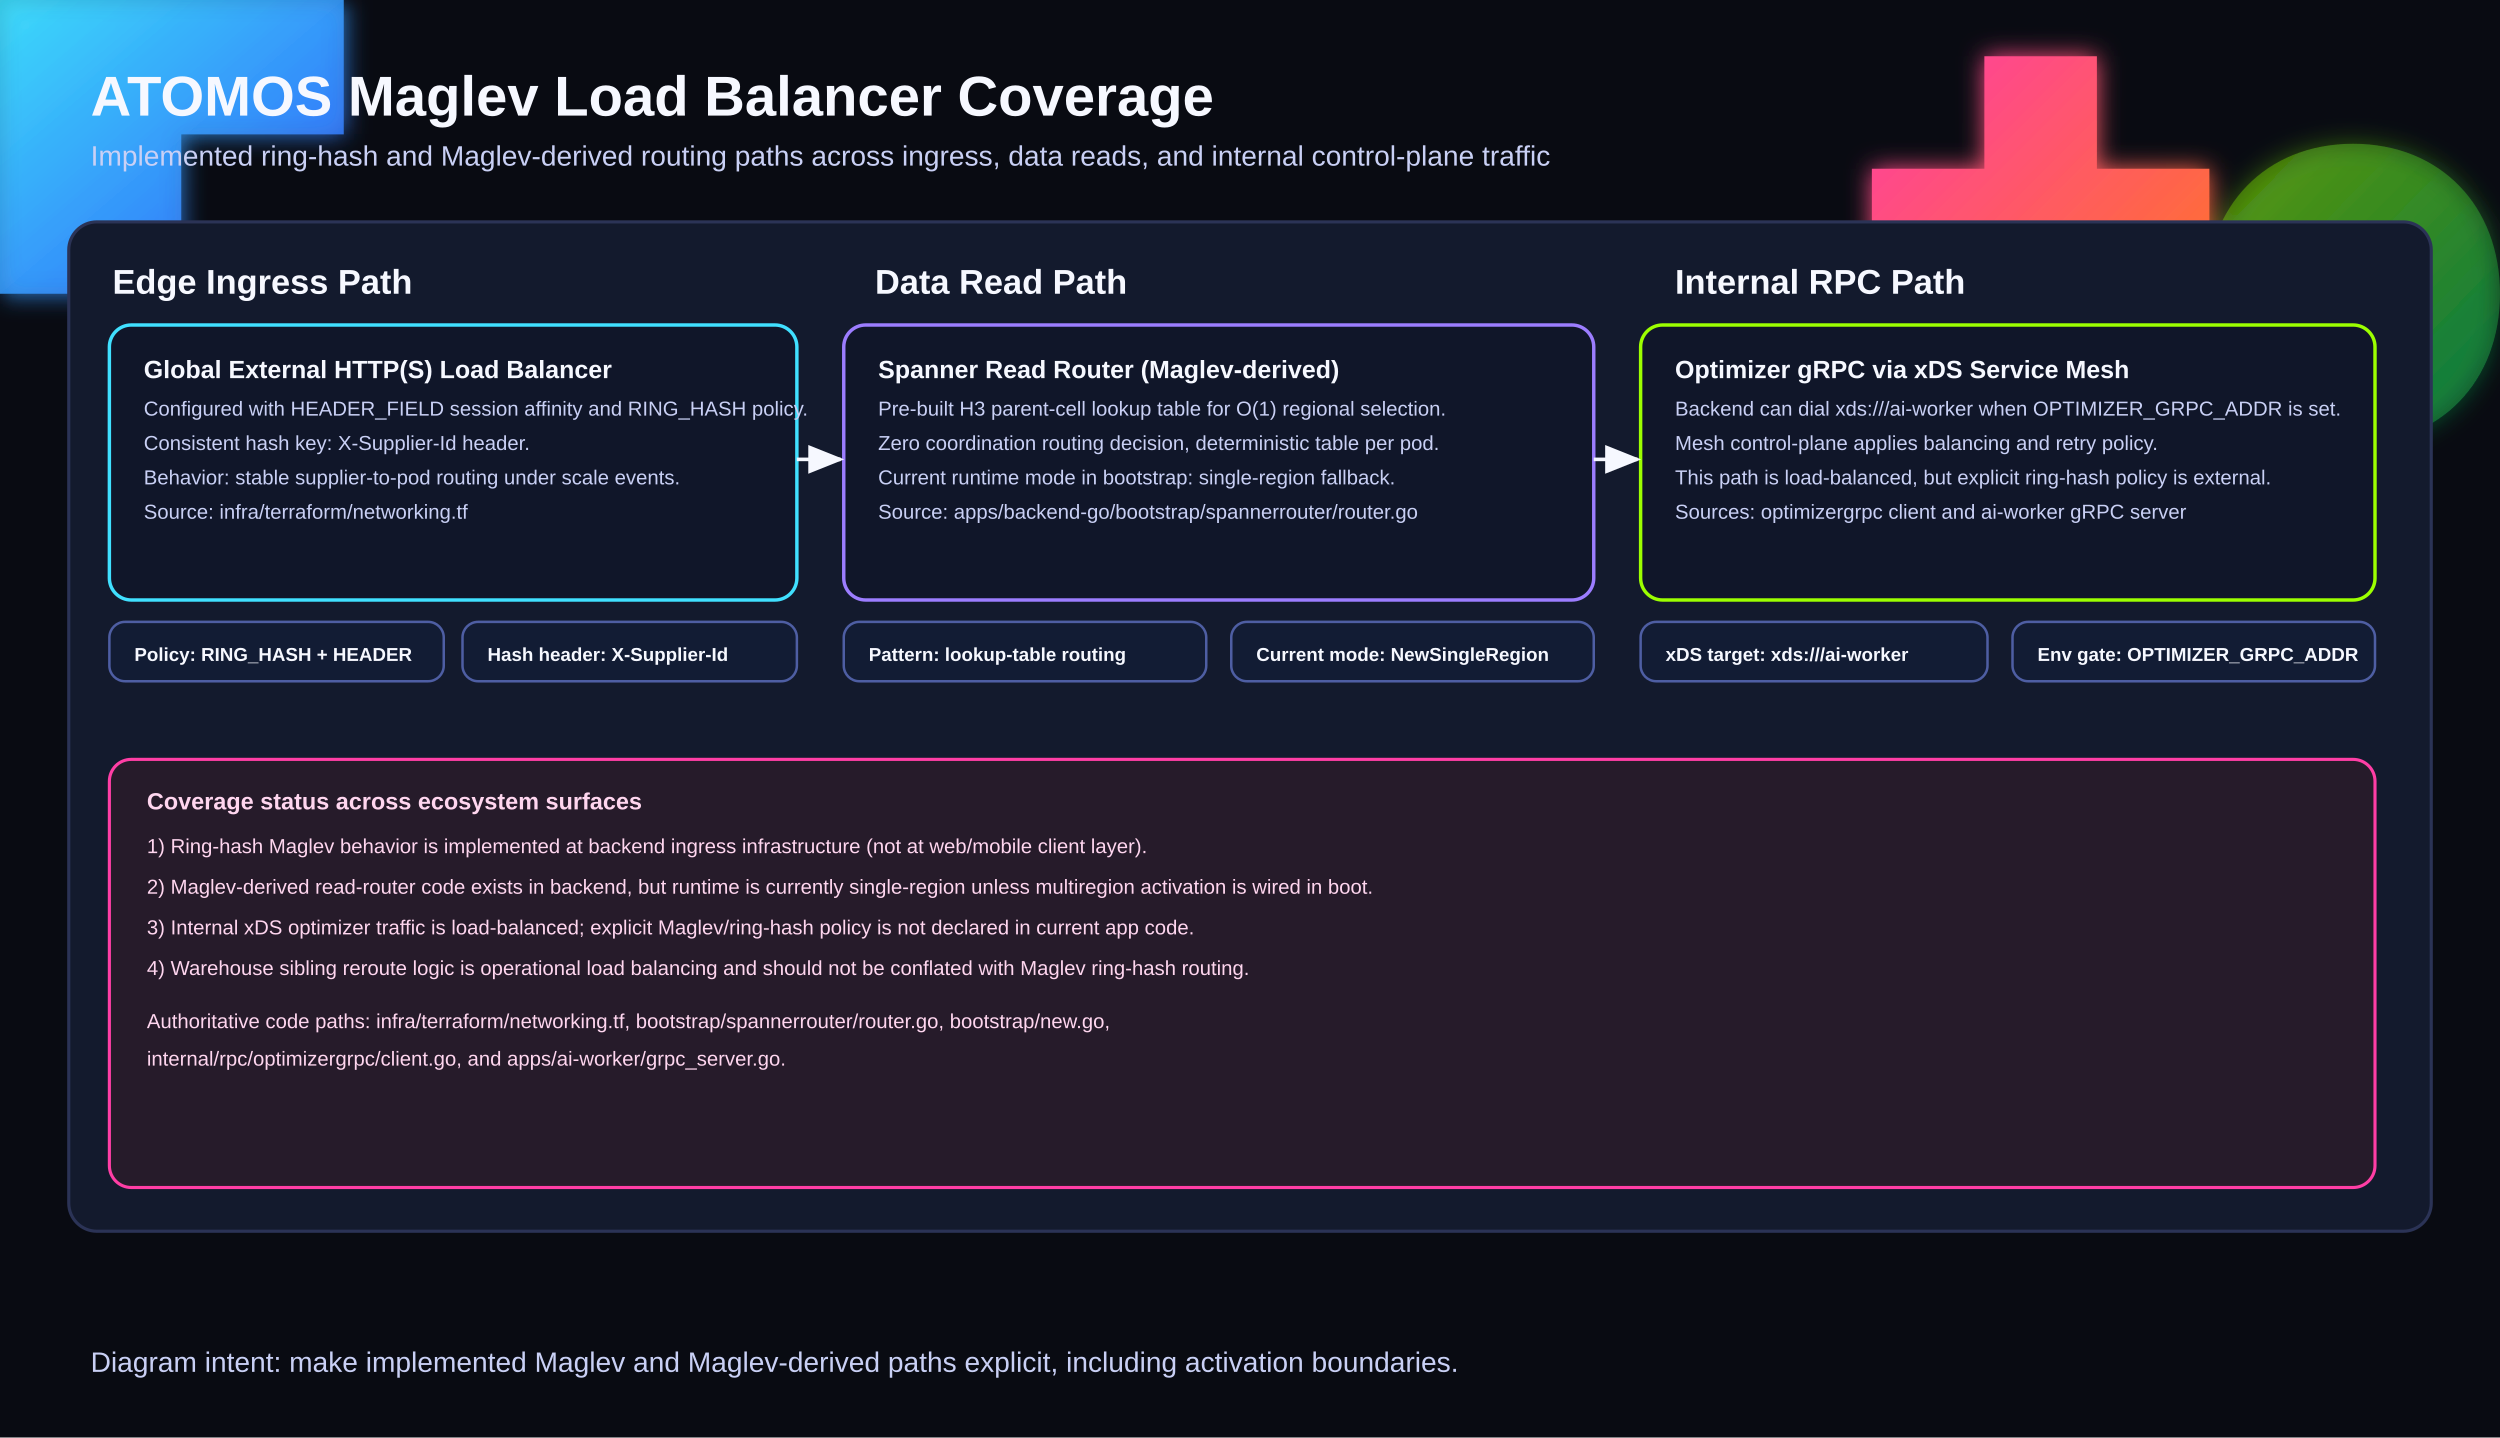
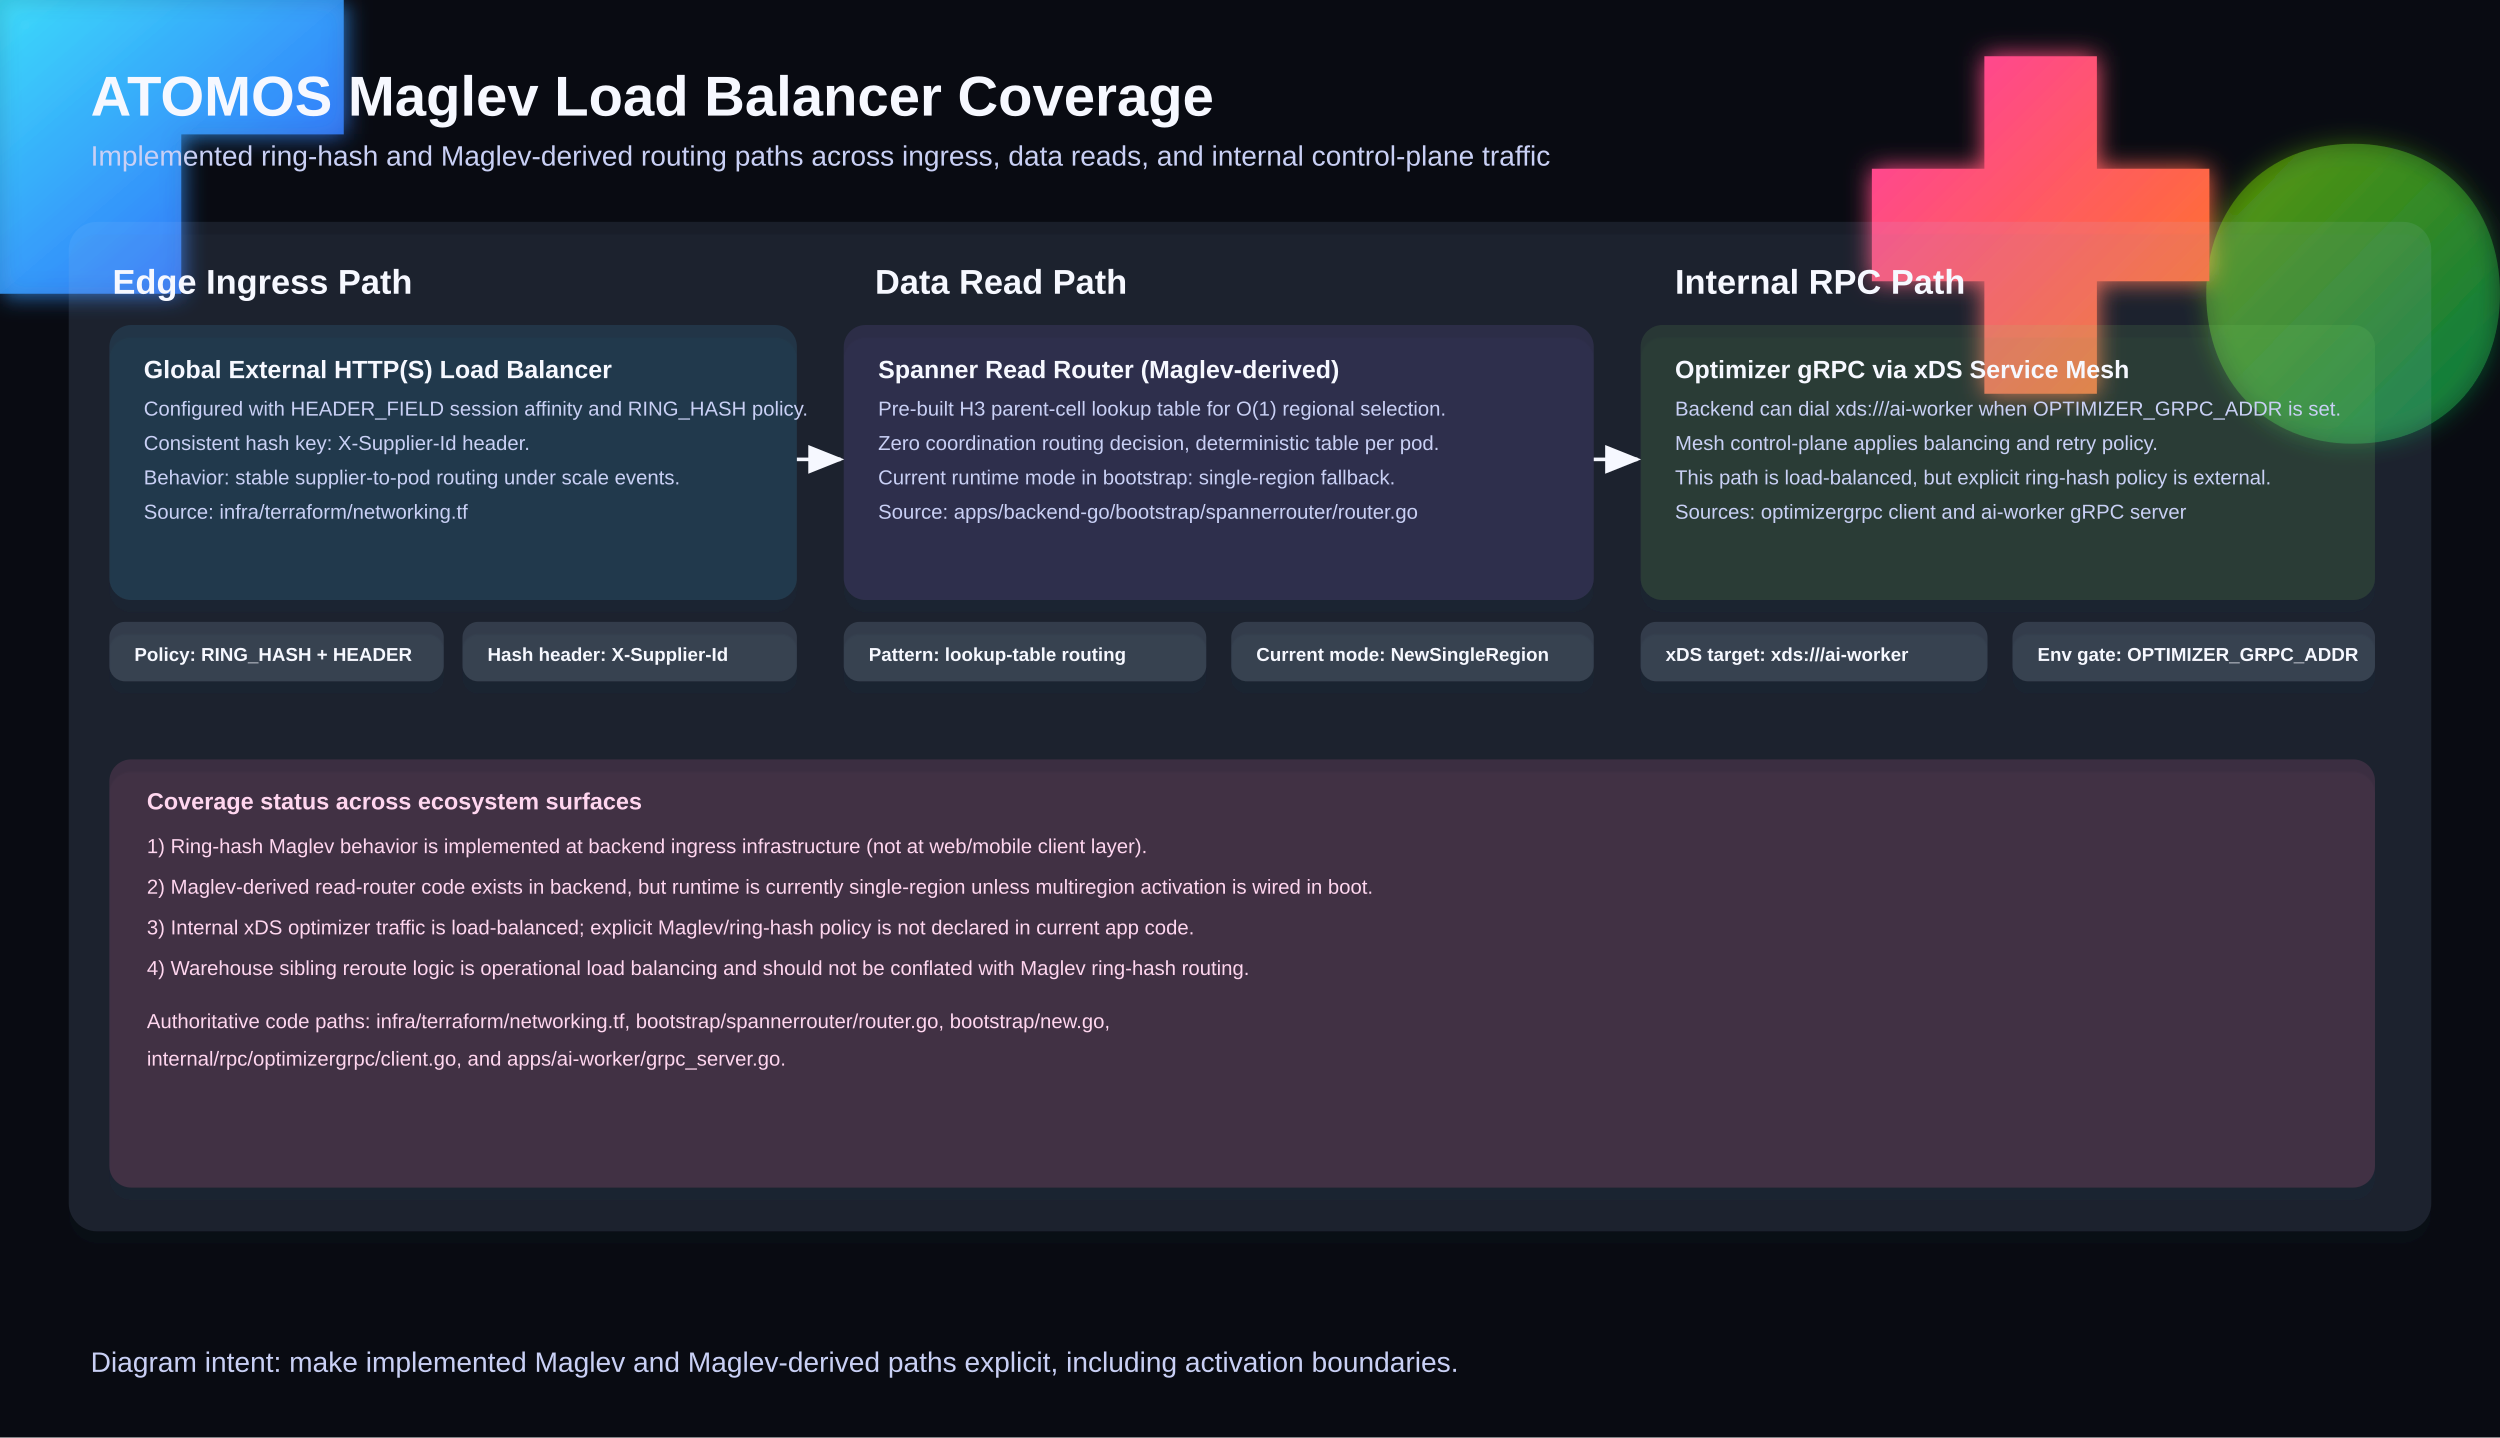
<svg xmlns="http://www.w3.org/2000/svg" width="1600" height="920" viewBox="0 0 1600 920" role="img" aria-label="Maglev load balancer coverage in omni keynote style">
  <defs>
    <linearGradient id="mPink" x1="0" y1="0" x2="1" y2="1">
      <stop offset="0%" stop-color="#ff3ea5" />
      <stop offset="100%" stop-color="#ff7a18" />
    </linearGradient>
    <linearGradient id="mBlue" x1="0" y1="0" x2="1" y2="1">
      <stop offset="0%" stop-color="#40e0ff" />
      <stop offset="100%" stop-color="#2f5bff" />
    </linearGradient>
    <linearGradient id="mGreen" x1="0" y1="0" x2="1" y2="1">
      <stop offset="0%" stop-color="#9cff00" />
      <stop offset="100%" stop-color="#00c96b" />
    </linearGradient>
    <filter id="mg" x="-30%" y="-30%" width="160%" height="160%">
      <feGaussianBlur stdDeviation="8" result="b" />
      <feMerge>
        <feMergeNode in="b" />
        <feMergeNode in="SourceGraphic" />
      </feMerge>
    </filter>
+     <filter id="glassCard" x="-20%" y="-20%" width="140%" height="160%">
+       <feGaussianBlur in="SourceAlpha" stdDeviation="0.6" result="edgeBlur" />
+       <feOffset in="edgeBlur" dx="0" dy="8" result="offsetBlur" />
+       <feColorMatrix in="offsetBlur" type="matrix" values="0 0 0 0 0.03 0 0 0 0 0.05 0 0 0 0 0.12 0 0 0 0.42 0" result="shadow" />
+       <feMerge>
+         <feMergeNode in="shadow" />
+         <feMergeNode in="SourceGraphic" />
+       </feMerge>
+     </filter>
    <marker id="arrow" markerWidth="10" markerHeight="8" refX="9" refY="4" orient="auto" markerUnits="strokeWidth">
      <path d="M0,0 L10,4 L0,8 Z" fill="#f6f8ff" />
    </marker>
    <style>
      .bg { fill: #090b12; }
-       .panel { fill: #131a2d; stroke: #2b3356; stroke-width: 2; }
+       .panel { fill: rgba(176, 202, 255, 0.10); stroke: none; filter: url(#glassCard); }
      .title { font: 700 36px Arial, sans-serif; fill: #f6f8ff; }
      .subtitle { font: 500 18px Arial, sans-serif; fill: #c9d0f5; }
      .laneTitle { font: 700 22px Arial, sans-serif; fill: #f6f8ff; }
-       .boxA { fill: #101629; stroke: #40e0ff; stroke-width: 2.2; }
-       .boxB { fill: #101629; stroke: #9c7dff; stroke-width: 2.2; }
-       .boxC { fill: #101629; stroke: #9cff00; stroke-width: 2.2; }
+       .boxA { fill: rgba(78, 198, 255, 0.12); stroke: none; filter: url(#glassCard); }
+       .boxB { fill: rgba(161, 129, 255, 0.12); stroke: none; filter: url(#glassCard); }
+       .boxC { fill: rgba(137, 233, 116, 0.11); stroke: none; filter: url(#glassCard); }
      .boxTitle { font: 700 16px Arial, sans-serif; fill: #f6f8ff; }
      .boxText { font: 500 13px Arial, sans-serif; fill: #c9d0f5; }
      .arrowLine { stroke: #f6f8ff; stroke-width: 2.3; fill: none; marker-end: url(#arrow); }
-       .chip { fill: #121c34; stroke: #4e5ea3; stroke-width: 1.6; }
+       .chip { fill: rgba(198, 221, 255, 0.14); stroke: none; filter: url(#glassCard); }
      .chipText { font: 600 12px Arial, sans-serif; fill: #f6f8ff; }
-       .warn { fill: #261b2a; stroke: #ff3ea5; stroke-width: 2; }
+       .warn { fill: rgba(255, 126, 183, 0.14); stroke: none; filter: url(#glassCard); }
      .warnTitle { font: 700 15px Arial, sans-serif; fill: #ffd6ef; }
      .warnText { font: 500 13px Arial, sans-serif; fill: #ffd6ef; }
    </style>
  </defs>
  <rect class="bg" x="0" y="0" width="1600" height="920" />
  <g filter="url(#mg)">
    <path d="M0,0 L220,0 220,86 116,86 116,188 0,188 Z" fill="url(#mBlue)" opacity="0.86" />
    <path d="M1506,92 C1562,92 1600,132 1600,188 C1600,244 1562,284 1506,284 C1450,284 1412,244 1412,188 C1412,132 1450,92 1506,92 Z" fill="url(#mGreen)" opacity="0.35" />
    <path d="M1270,36 l72,0 0,72 72,0 0,72 -72,0 0,72 -72,0 0,-72 -72,0 0,-72 72,0 z" fill="url(#mPink)" />
  </g>
  <text class="title" x="58" y="74">ATOMOS Maglev Load Balancer Coverage</text>
  <text class="subtitle" x="58" y="106">Implemented ring-hash and Maglev-derived routing paths across ingress, data reads, and internal control-plane traffic</text>
  <rect class="panel" x="44" y="142" width="1512" height="646" rx="18" />
  <text class="laneTitle" x="72" y="188">Edge Ingress Path</text>
  <rect class="boxA" x="70" y="208" width="440" height="176" rx="14" />
  <text class="boxTitle" x="92" y="242">Global External HTTP(S) Load Balancer</text>
  <text class="boxText" x="92" y="266">Configured with HEADER_FIELD session affinity and RING_HASH policy.</text>
  <text class="boxText" x="92" y="288">Consistent hash key: X-Supplier-Id header.</text>
  <text class="boxText" x="92" y="310">Behavior: stable supplier-to-pod routing under scale events.</text>
  <text class="boxText" x="92" y="332">Source: infra/terraform/networking.tf</text>
  <rect class="chip" x="70" y="398" width="214" height="38" rx="10" />
  <text class="chipText" x="86" y="423">Policy: RING_HASH + HEADER</text>
  <rect class="chip" x="296" y="398" width="214" height="38" rx="10" />
  <text class="chipText" x="312" y="423">Hash header: X-Supplier-Id</text>
  <text class="laneTitle" x="560" y="188">Data Read Path</text>
  <rect class="boxB" x="540" y="208" width="480" height="176" rx="14" />
  <text class="boxTitle" x="562" y="242">Spanner Read Router (Maglev-derived)</text>
  <text class="boxText" x="562" y="266">Pre-built H3 parent-cell lookup table for O(1) regional selection.</text>
  <text class="boxText" x="562" y="288">Zero coordination routing decision, deterministic table per pod.</text>
  <text class="boxText" x="562" y="310">Current runtime mode in bootstrap: single-region fallback.</text>
  <text class="boxText" x="562" y="332">Source: apps/backend-go/bootstrap/spannerrouter/router.go</text>
  <rect class="chip" x="540" y="398" width="232" height="38" rx="10" />
  <text class="chipText" x="556" y="423">Pattern: lookup-table routing</text>
  <rect class="chip" x="788" y="398" width="232" height="38" rx="10" />
  <text class="chipText" x="804" y="423">Current mode: NewSingleRegion</text>
  <text class="laneTitle" x="1072" y="188">Internal RPC Path</text>
  <rect class="boxC" x="1050" y="208" width="470" height="176" rx="14" />
  <text class="boxTitle" x="1072" y="242">Optimizer gRPC via xDS Service Mesh</text>
  <text class="boxText" x="1072" y="266">Backend can dial xds:///ai-worker when OPTIMIZER_GRPC_ADDR is set.</text>
  <text class="boxText" x="1072" y="288">Mesh control-plane applies balancing and retry policy.</text>
  <text class="boxText" x="1072" y="310">This path is load-balanced, but explicit ring-hash policy is external.</text>
  <text class="boxText" x="1072" y="332">Sources: optimizergrpc client and ai-worker gRPC server</text>
  <rect class="chip" x="1050" y="398" width="222" height="38" rx="10" />
  <text class="chipText" x="1066" y="423">xDS target: xds:///ai-worker</text>
  <rect class="chip" x="1288" y="398" width="232" height="38" rx="10" />
  <text class="chipText" x="1304" y="423">Env gate: OPTIMIZER_GRPC_ADDR</text>
  <path class="arrowLine" d="M510 294 L538 294" />
  <path class="arrowLine" d="M1020 294 L1048 294" />
  <rect class="warn" x="70" y="486" width="1450" height="274" rx="14" />
  <text class="warnTitle" x="94" y="518">Coverage status across ecosystem surfaces</text>
  <text class="warnText" x="94" y="546">1) Ring-hash Maglev behavior is implemented at backend ingress infrastructure (not at web/mobile client layer).</text>
  <text class="warnText" x="94" y="572">2) Maglev-derived read-router code exists in backend, but runtime is currently single-region unless multiregion activation is wired in boot.</text>
  <text class="warnText" x="94" y="598">3) Internal xDS optimizer traffic is load-balanced; explicit Maglev/ring-hash policy is not declared in current app code.</text>
  <text class="warnText" x="94" y="624">4) Warehouse sibling reroute logic is operational load balancing and should not be conflated with Maglev ring-hash routing.</text>
  <text class="warnText" x="94" y="658">Authoritative code paths: infra/terraform/networking.tf, bootstrap/spannerrouter/router.go, bootstrap/new.go,</text>
  <text class="warnText" x="94" y="682">internal/rpc/optimizergrpc/client.go, and apps/ai-worker/grpc_server.go.</text>
  <text class="subtitle" x="58" y="878">Diagram intent: make implemented Maglev and Maglev-derived paths explicit, including activation boundaries.</text>
</svg>
